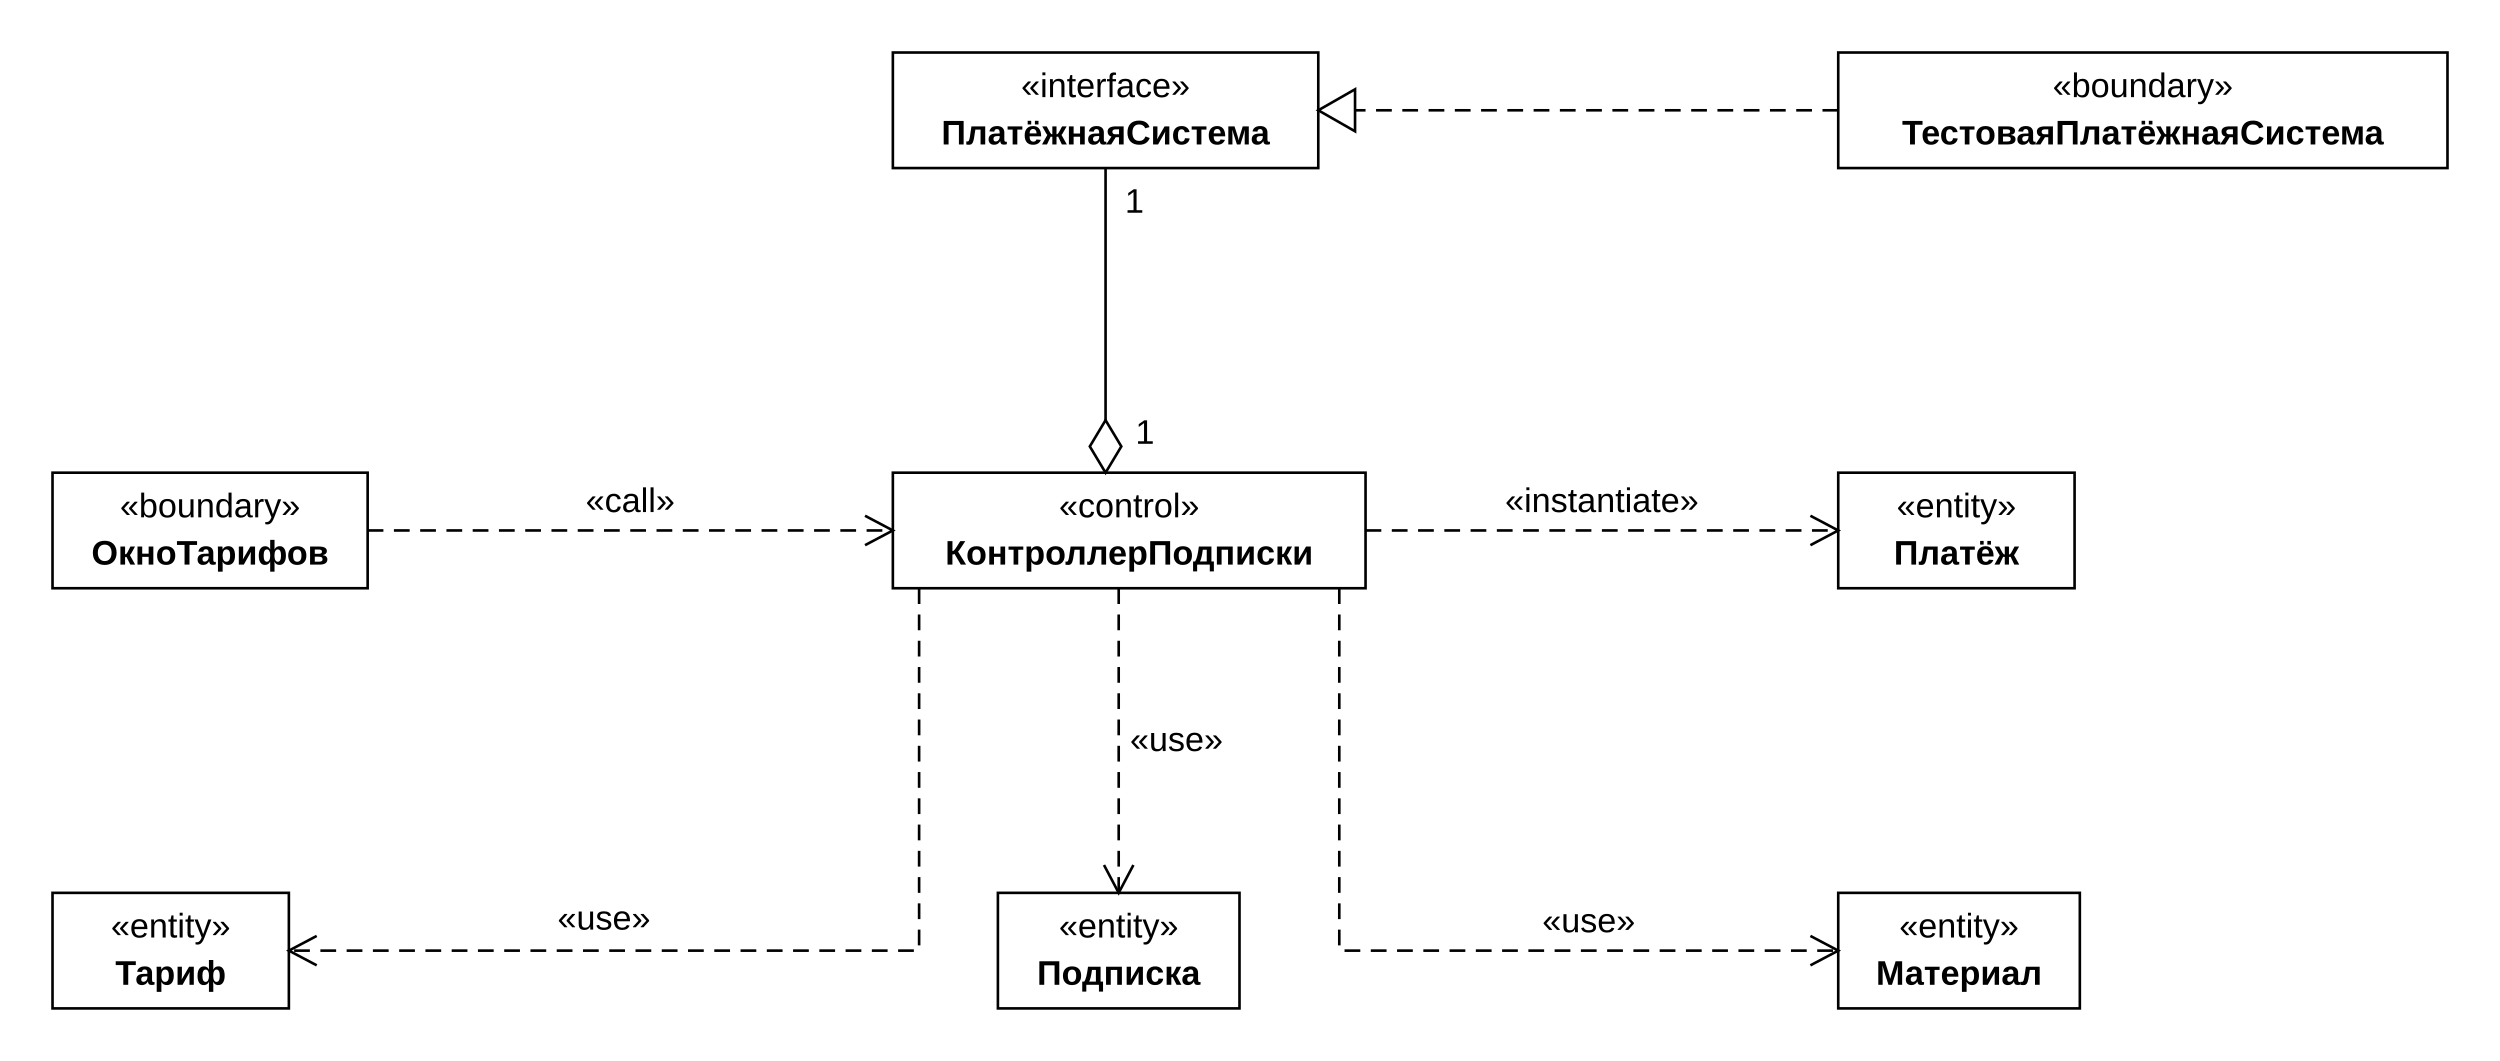
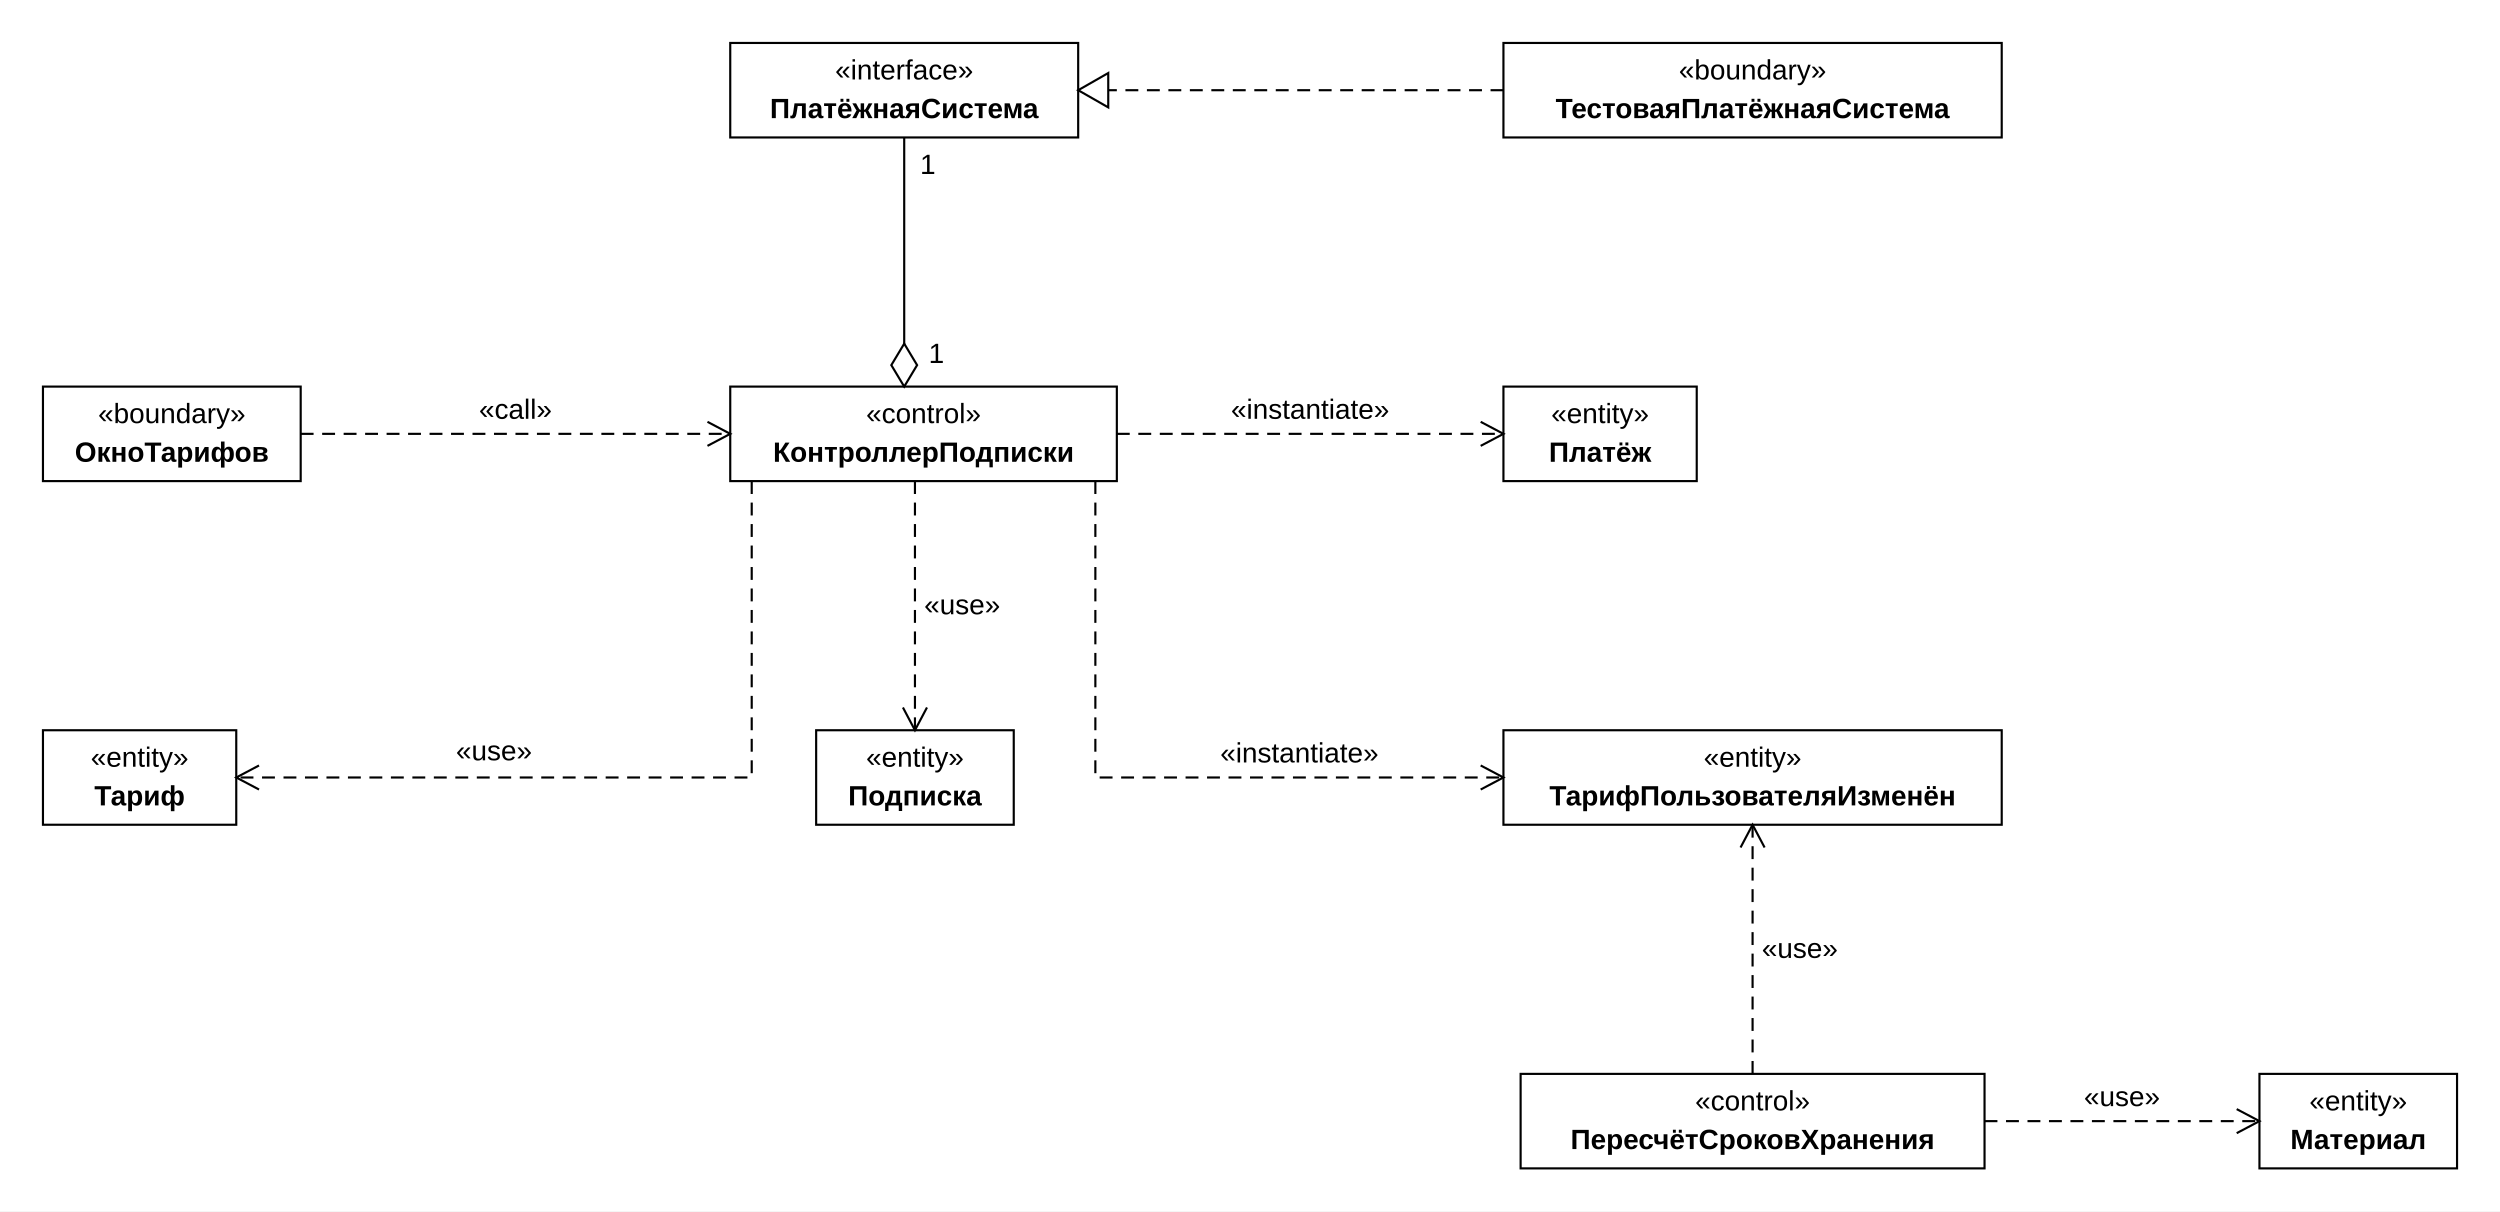
- <svg xmlns="http://www.w3.org/2000/svg" width="952" height="404" viewBox="20 20 952 404">
-   <rect x="20" y="20" width="952" height="404" fill="#fff" />
+ <svg xmlns="http://www.w3.org/2000/svg" width="1164" height="564" viewBox="20 20 1164 564">
+   <rect x="20" y="20" width="1164" height="564" fill="#fff" />
  <rect x="360" y="40" width="162" height="44" fill="#fff" stroke="#000" />
  <text x="441.0" y="57.0" font-family="Arial, Helvetica, sans-serif" font-size="13" text-anchor="middle" font-weight="normal" font-style="normal" fill="#000">«interface»</text>
  <text x="441.0" y="75.0" font-family="Arial, Helvetica, sans-serif" font-size="13" text-anchor="middle" font-weight="bold" font-style="normal" fill="#000">ПлатёжнаяСистема</text>
  <rect x="720" y="40" width="232" height="44" fill="#fff" stroke="#000" />
  <text x="836.0" y="57.0" font-family="Arial, Helvetica, sans-serif" font-size="13" text-anchor="middle" font-weight="normal" font-style="normal" fill="#000">«boundary»</text>
  <text x="836.0" y="75.0" font-family="Arial, Helvetica, sans-serif" font-size="13" text-anchor="middle" font-weight="bold" font-style="normal" fill="#000">ТестоваяПлатёжнаяСистема</text>
  <rect x="40" y="200" width="120" height="44" fill="#fff" stroke="#000" />
  <text x="100.0" y="217.0" font-family="Arial, Helvetica, sans-serif" font-size="13" text-anchor="middle" font-weight="normal" font-style="normal" fill="#000">«boundary»</text>
  <text x="100.0" y="235.0" font-family="Arial, Helvetica, sans-serif" font-size="13" text-anchor="middle" font-weight="bold" font-style="normal" fill="#000">ОкноТарифов</text>
  <rect x="360" y="200" width="180" height="44" fill="#fff" stroke="#000" />
  <text x="450.0" y="217.0" font-family="Arial, Helvetica, sans-serif" font-size="13" text-anchor="middle" font-weight="normal" font-style="normal" fill="#000">«control»</text>
  <text x="450.0" y="235.0" font-family="Arial, Helvetica, sans-serif" font-size="13" text-anchor="middle" font-weight="bold" font-style="normal" fill="#000">КонтроллерПодписки</text>
  <rect x="720" y="200" width="90" height="44" fill="#fff" stroke="#000" />
  <text x="765.0" y="217.0" font-family="Arial, Helvetica, sans-serif" font-size="13" text-anchor="middle" font-weight="normal" font-style="normal" fill="#000">«entity»</text>
  <text x="765.0" y="235.0" font-family="Arial, Helvetica, sans-serif" font-size="13" text-anchor="middle" font-weight="bold" font-style="normal" fill="#000">Платёж</text>
  <rect x="40" y="360" width="90" height="44" fill="#fff" stroke="#000" />
  <text x="85.0" y="377.0" font-family="Arial, Helvetica, sans-serif" font-size="13" text-anchor="middle" font-weight="normal" font-style="normal" fill="#000">«entity»</text>
  <text x="85.0" y="395.0" font-family="Arial, Helvetica, sans-serif" font-size="13" text-anchor="middle" font-weight="bold" font-style="normal" fill="#000">Тариф</text>
  <rect x="400" y="360" width="92" height="44" fill="#fff" stroke="#000" />
  <text x="446.0" y="377.0" font-family="Arial, Helvetica, sans-serif" font-size="13" text-anchor="middle" font-weight="normal" font-style="normal" fill="#000">«entity»</text>
  <text x="446.0" y="395.0" font-family="Arial, Helvetica, sans-serif" font-size="13" text-anchor="middle" font-weight="bold" font-style="normal" fill="#000">Подписка</text>
-   <rect x="720" y="360" width="92" height="44" fill="#fff" stroke="#000" />
-   <text x="766.0" y="377.0" font-family="Arial, Helvetica, sans-serif" font-size="13" text-anchor="middle" font-weight="normal" font-style="normal" fill="#000">«entity»</text>
-   <text x="766.0" y="395.0" font-family="Arial, Helvetica, sans-serif" font-size="13" text-anchor="middle" font-weight="bold" font-style="normal" fill="#000">Материал</text>
+   <rect x="720" y="360" width="232" height="44" fill="#fff" stroke="#000" />
+   <text x="836.0" y="377.0" font-family="Arial, Helvetica, sans-serif" font-size="13" text-anchor="middle" font-weight="normal" font-style="normal" fill="#000">«entity»</text>
+   <text x="836.0" y="395.0" font-family="Arial, Helvetica, sans-serif" font-size="13" text-anchor="middle" font-weight="bold" font-style="normal" fill="#000">ТарифПользователяИзменён</text>
+   <rect x="728" y="520" width="216" height="44" fill="#fff" stroke="#000" />
+   <text x="836.0" y="537.0" font-family="Arial, Helvetica, sans-serif" font-size="13" text-anchor="middle" font-weight="normal" font-style="normal" fill="#000">«control»</text>
+   <text x="836.0" y="555.0" font-family="Arial, Helvetica, sans-serif" font-size="13" text-anchor="middle" font-weight="bold" font-style="normal" fill="#000">ПересчётСроковХранения</text>
+   <rect x="1072" y="520" width="92" height="44" fill="#fff" stroke="#000" />
+   <text x="1118.0" y="537.0" font-family="Arial, Helvetica, sans-serif" font-size="13" text-anchor="middle" font-weight="normal" font-style="normal" fill="#000">«entity»</text>
+   <text x="1118.0" y="555.0" font-family="Arial, Helvetica, sans-serif" font-size="13" text-anchor="middle" font-weight="bold" font-style="normal" fill="#000">Материал</text>
  <path d="M160.0,222.0 L360.0,222.0" fill="none" stroke="#000" stroke-dasharray="6 4" />
  <path d="M349.4,227.6 L360.0,222.0 L349.4,216.4" fill="none" stroke="#000" />
  <path d="M441.0,200.0 L441.0,84.0" fill="none" stroke="#000" />
  <polygon points="441.0,200.0 435.0,190.0 441.0,180.0 447.0,190.0" fill="#fff" stroke="#000" />
  <path d="M720.0,62.0 L522.0,62.0" fill="none" stroke="#000" stroke-dasharray="6 4" />
  <polygon points="522.0,62.0 536.0,54.0 536.0,70.0" fill="#fff" stroke="#000" />
  <path d="M540.0,222.0 L720.0,222.0" fill="none" stroke="#000" stroke-dasharray="6 4" />
  <path d="M709.4,227.6 L720.0,222.0 L709.4,216.4" fill="none" stroke="#000" />
  <path d="M446.0,244.0 L446.0,360.0" fill="none" stroke="#000" stroke-dasharray="6 4" />
  <path d="M440.4,349.4 L446.0,360.0 L451.6,349.4" fill="none" stroke="#000" />
+   <path d="M836.0,520.0 L836.0,404.0" fill="none" stroke="#000" stroke-dasharray="6 4" />
+   <path d="M841.6,414.6 L836.0,404.0 L830.4,414.6" fill="none" stroke="#000" />
+   <path d="M944.0,542.0 L1072.0,542.0" fill="none" stroke="#000" stroke-dasharray="6 4" />
+   <path d="M1061.4,547.6 L1072.0,542.0 L1061.4,536.4" fill="none" stroke="#000" />
  <path d="M370.0,244.0 L370.0,382.0 L130.0,382.0" fill="none" stroke="#000" stroke-dasharray="6 4" />
  <path d="M140.6,376.4 L130.0,382.0 L140.6,387.6" fill="none" stroke="#000" />
  <path d="M530.0,244.0 L530.0,382.0 L720.0,382.0" fill="none" stroke="#000" stroke-dasharray="6 4" />
  <path d="M709.4,387.6 L720.0,382.0 L709.4,376.4" fill="none" stroke="#000" />
  <rect x="239.8" y="203.0" width="40.4" height="16" fill="#fff" fill-opacity="0.85" />
  <text x="260.0" y="215.0" font-family="Arial, Helvetica, sans-serif" font-size="13" text-anchor="middle" font-weight="normal" font-style="normal" fill="#000">«call»</text>
  <rect x="449.4" y="177.0" width="13.2" height="16" fill="#fff" fill-opacity="0.85" />
  <text x="456.0" y="189.0" font-family="Arial, Helvetica, sans-serif" font-size="13" text-anchor="middle" font-weight="normal" font-style="normal" fill="#000">1</text>
  <rect x="445.4" y="89.0" width="13.2" height="16" fill="#fff" fill-opacity="0.85" />
  <text x="452.0" y="101.0" font-family="Arial, Helvetica, sans-serif" font-size="13" text-anchor="middle" font-weight="normal" font-style="normal" fill="#000">1</text>
  <rect x="586.7" y="203.0" width="86.6" height="16" fill="#fff" fill-opacity="0.85" />
  <text x="630.0" y="215.0" font-family="Arial, Helvetica, sans-serif" font-size="13" text-anchor="middle" font-weight="normal" font-style="normal" fill="#000">«instantiate»</text>
  <rect x="451.1" y="294.0" width="33.8" height="16" fill="#fff" fill-opacity="0.85" />
  <text x="468.0" y="306.0" font-family="Arial, Helvetica, sans-serif" font-size="13" text-anchor="middle" font-weight="normal" font-style="normal" fill="#000">«use»</text>
+   <rect x="841.1" y="454.0" width="33.8" height="16" fill="#fff" fill-opacity="0.85" />
+   <text x="858.0" y="466.0" font-family="Arial, Helvetica, sans-serif" font-size="13" text-anchor="middle" font-weight="normal" font-style="normal" fill="#000">«use»</text>
+   <rect x="991.1" y="523.0" width="33.8" height="16" fill="#fff" fill-opacity="0.85" />
+   <text x="1008.0" y="535.0" font-family="Arial, Helvetica, sans-serif" font-size="13" text-anchor="middle" font-weight="normal" font-style="normal" fill="#000">«use»</text>
  <rect x="233.1" y="362.0" width="33.8" height="16" fill="#fff" fill-opacity="0.85" />
  <text x="250.0" y="374.0" font-family="Arial, Helvetica, sans-serif" font-size="13" text-anchor="middle" font-weight="normal" font-style="normal" fill="#000">«use»</text>
-   <rect x="608.1" y="363.0" width="33.8" height="16" fill="#fff" fill-opacity="0.85" />
-   <text x="625.0" y="375.0" font-family="Arial, Helvetica, sans-serif" font-size="13" text-anchor="middle" font-weight="normal" font-style="normal" fill="#000">«use»</text>
+   <rect x="581.7" y="363.0" width="86.6" height="16" fill="#fff" fill-opacity="0.85" />
+   <text x="625.0" y="375.0" font-family="Arial, Helvetica, sans-serif" font-size="13" text-anchor="middle" font-weight="normal" font-style="normal" fill="#000">«instantiate»</text>
</svg>
